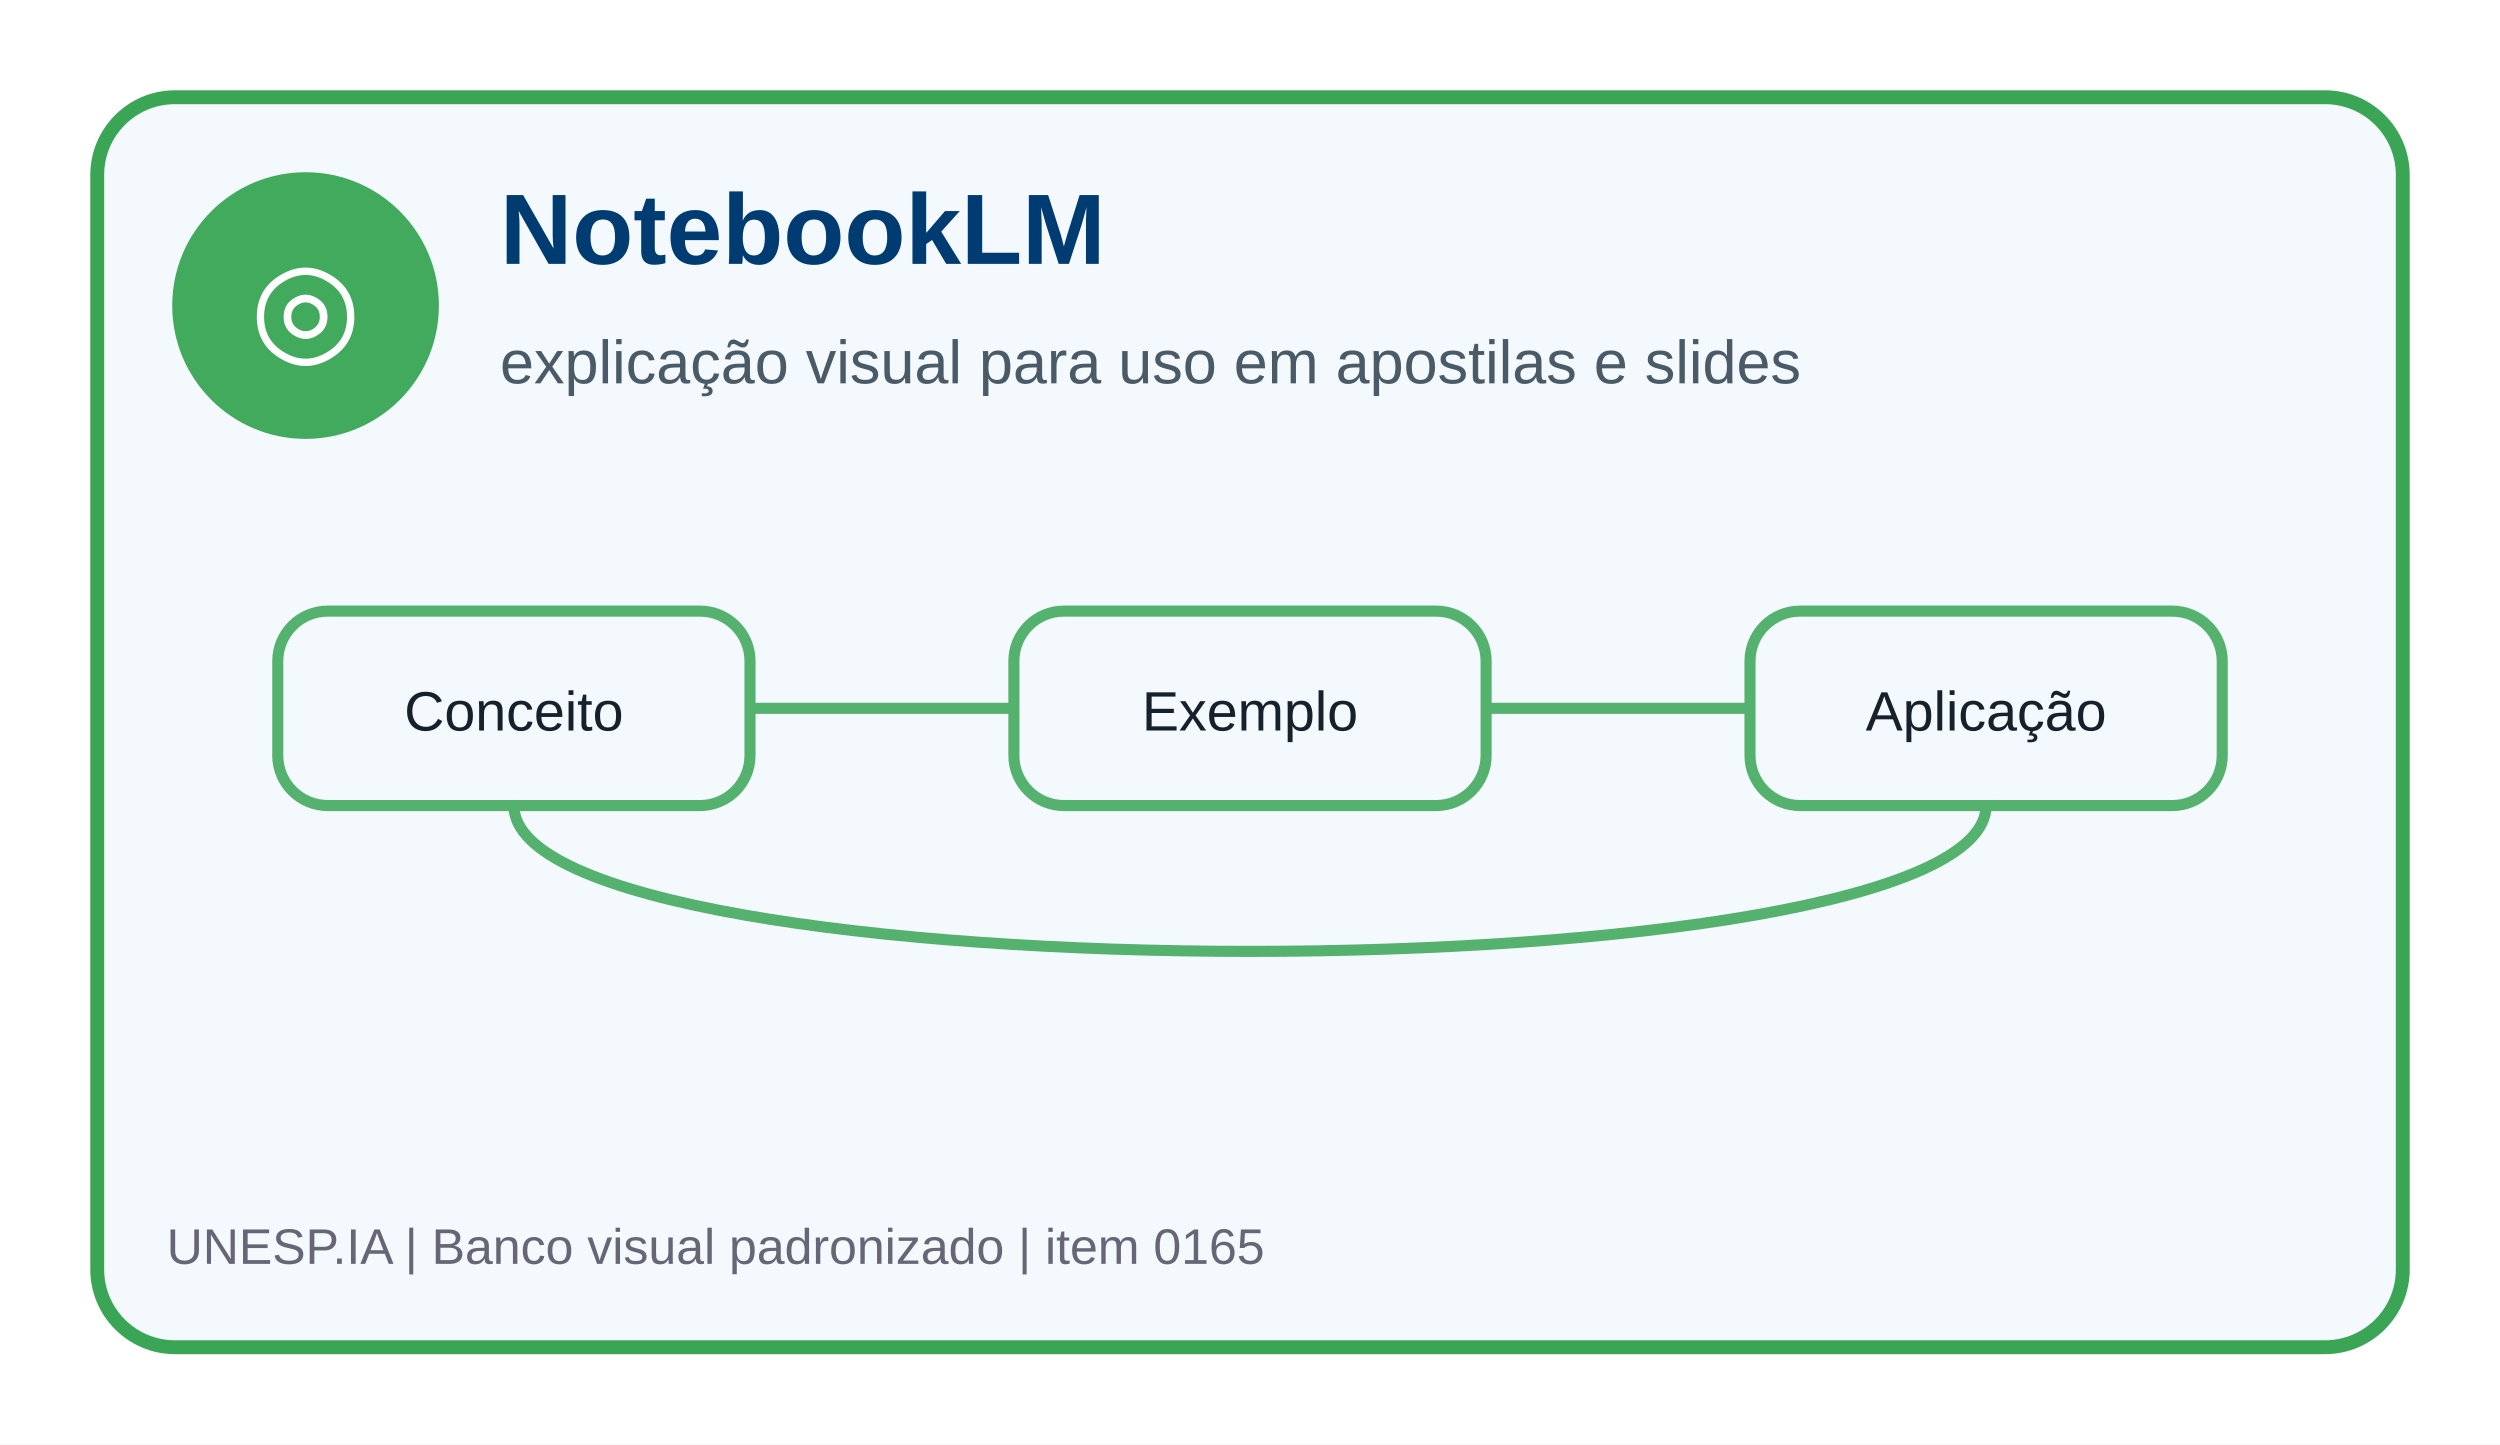
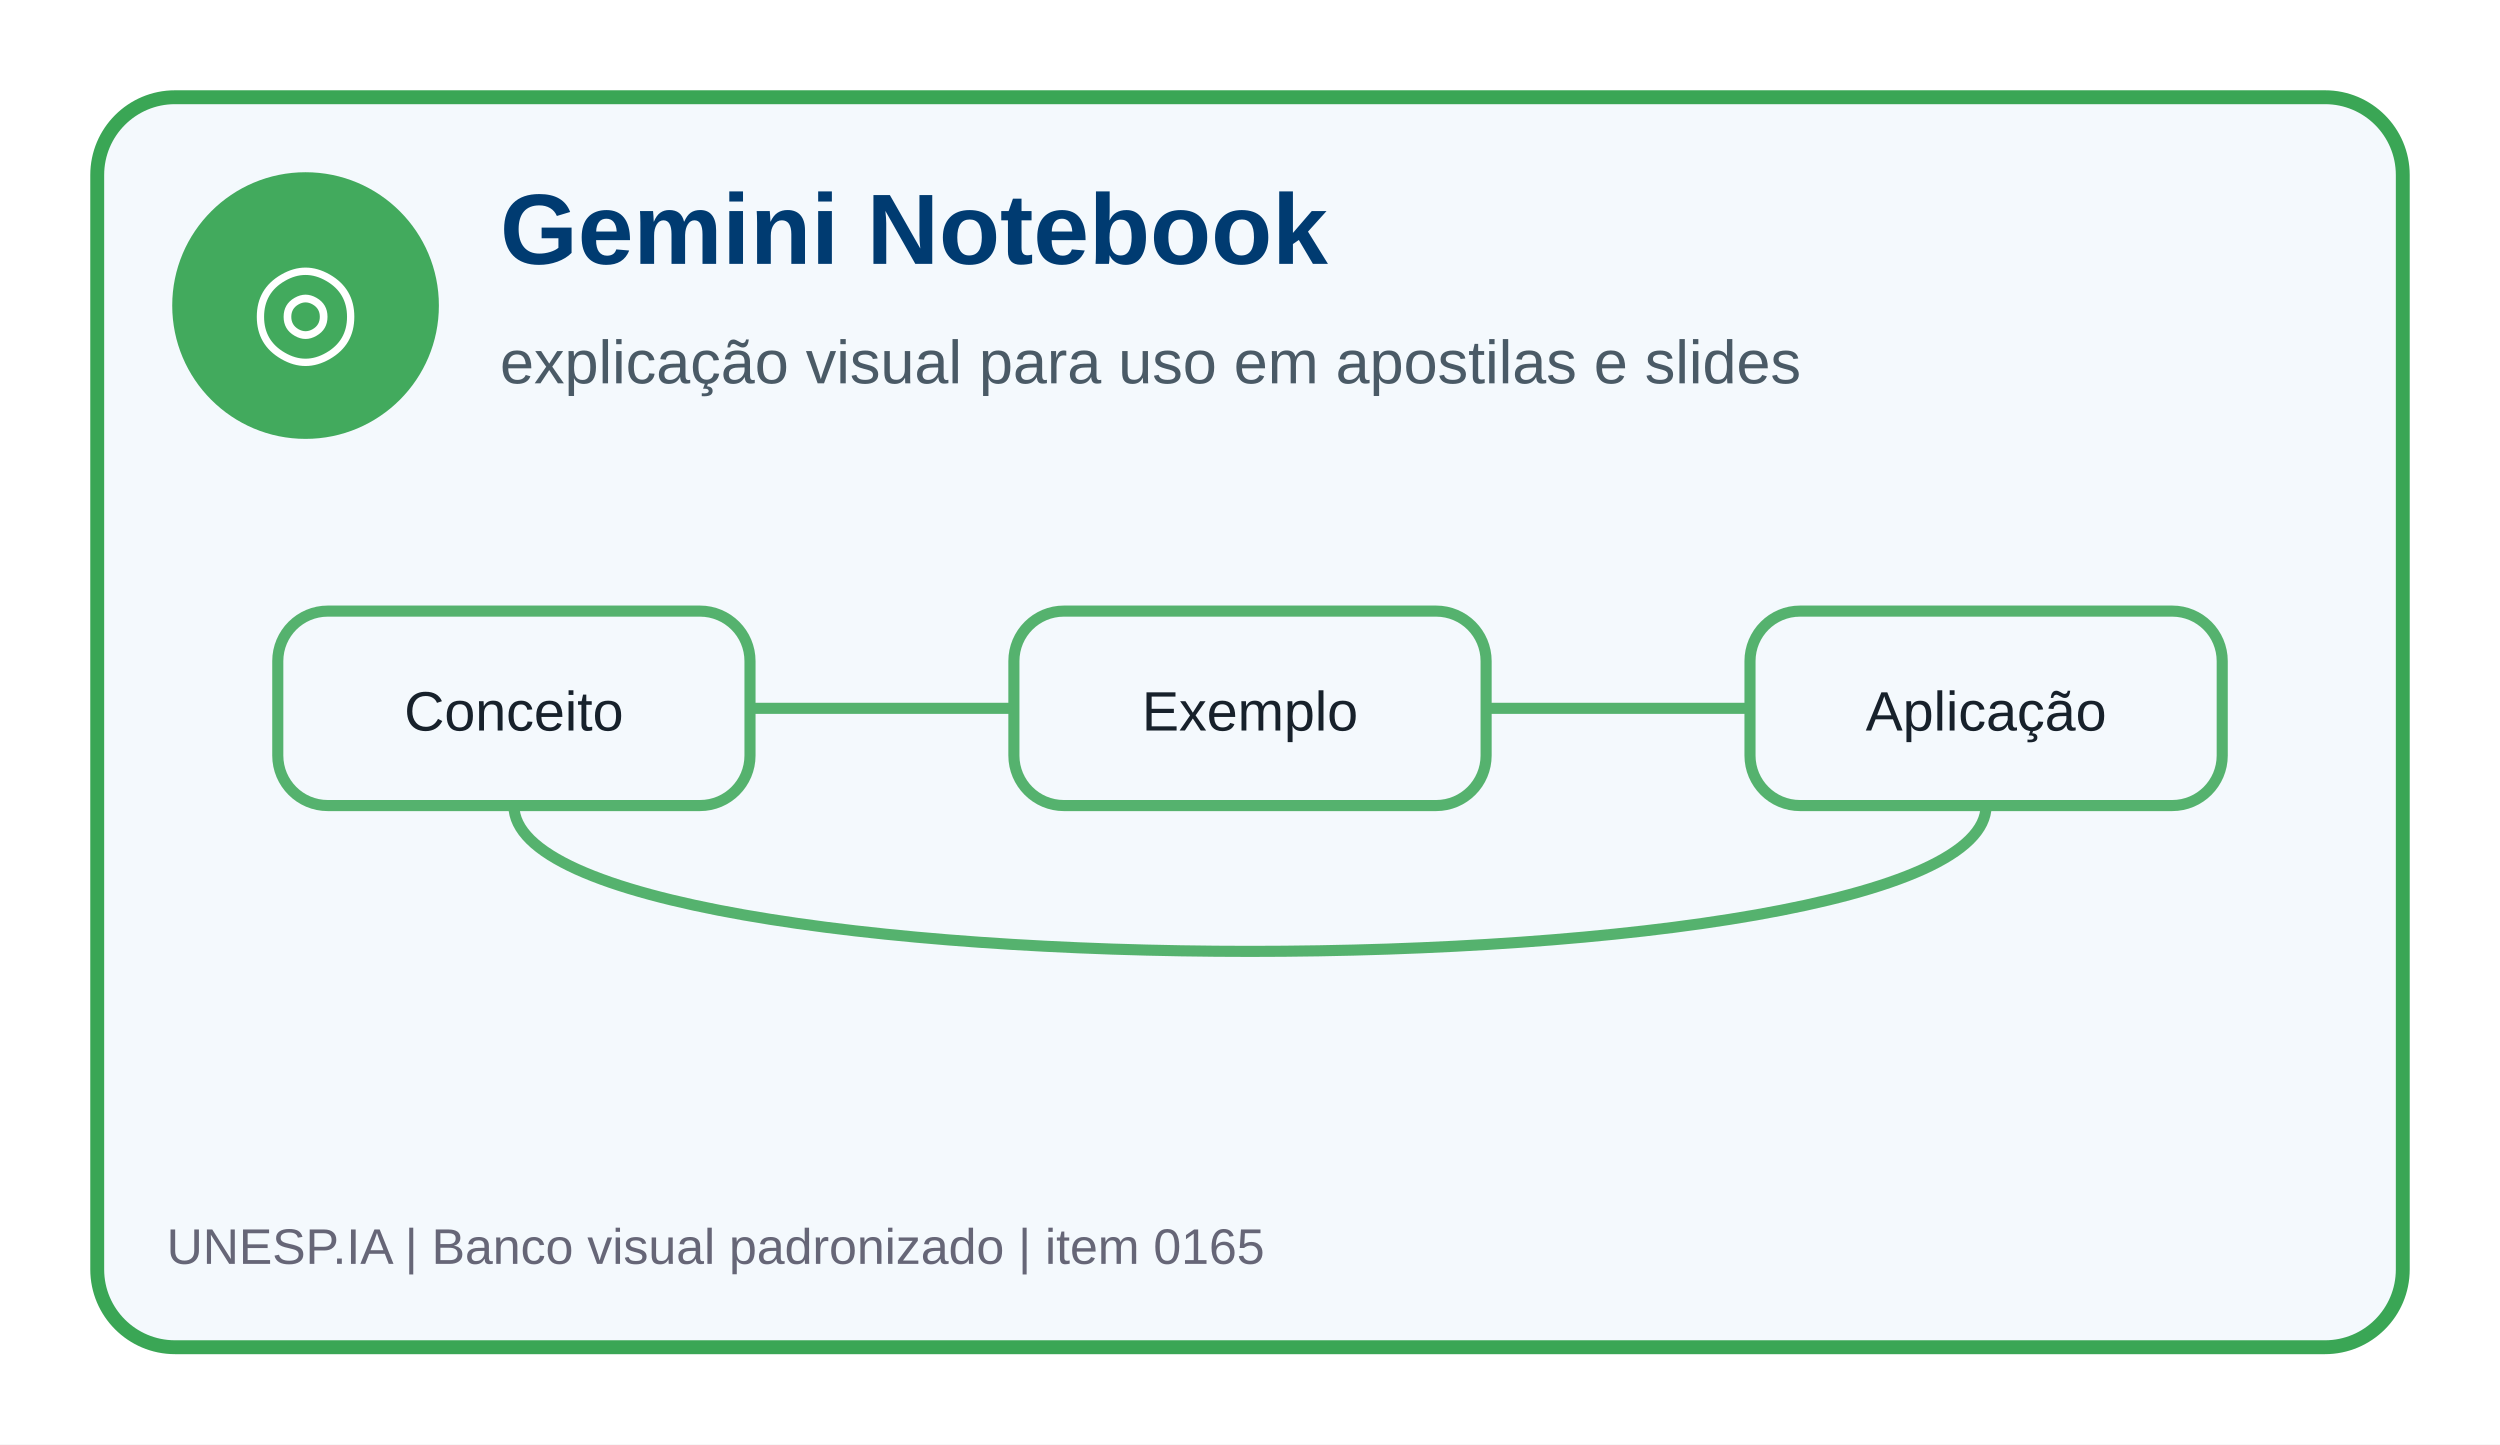
<svg xmlns="http://www.w3.org/2000/svg" width="900" height="520" viewBox="0 0 900 520">
  <rect width="900" height="520" fill="#ffffff" />
  <rect x="35" y="35" width="830" height="450" rx="28" fill="#F4F9FD" stroke="#3AA655" stroke-width="5" />
  <circle cx="110" cy="110" r="48" fill="#3AA655" opacity=".95" />
  <text x="110" y="126" text-anchor="middle" font-family="Arial" font-size="46" fill="white">◎</text>
-   <text x="180" y="95" font-family="Arial" font-size="36" font-weight="700" fill="#003B71">NotebookLM</text>
+   <text x="180" y="95" font-family="Arial" font-size="36" font-weight="700" fill="#003B71">Gemini Notebook</text>
  <text x="180" y="138" font-family="Arial" font-size="22" fill="#4A5A66">explicação visual para uso em apostilas e slides</text>
  <g fill="none" stroke="#3AA655" stroke-width="4" opacity=".85">
    <rect x="100" y="220" width="170" height="70" rx="18" />
    <rect x="365" y="220" width="170" height="70" rx="18" />
    <rect x="630" y="220" width="170" height="70" rx="18" />
    <path d="M270 255 L365 255" />
    <path d="M535 255 L630 255" />
    <path d="M185 290 C185 360 715 360 715 290" />
  </g>
  <text x="185" y="263" text-anchor="middle" font-family="Arial" font-size="20" fill="#17212B">Conceito</text>
  <text x="450" y="263" text-anchor="middle" font-family="Arial" font-size="20" fill="#17212B">Exemplo</text>
  <text x="715" y="263" text-anchor="middle" font-family="Arial" font-size="20" fill="#17212B">Aplicação</text>
  <text x="60" y="455" font-family="Arial" font-size="18" fill="#667">UNESP.IA | Banco visual padronizado | item 0165</text>
</svg>
